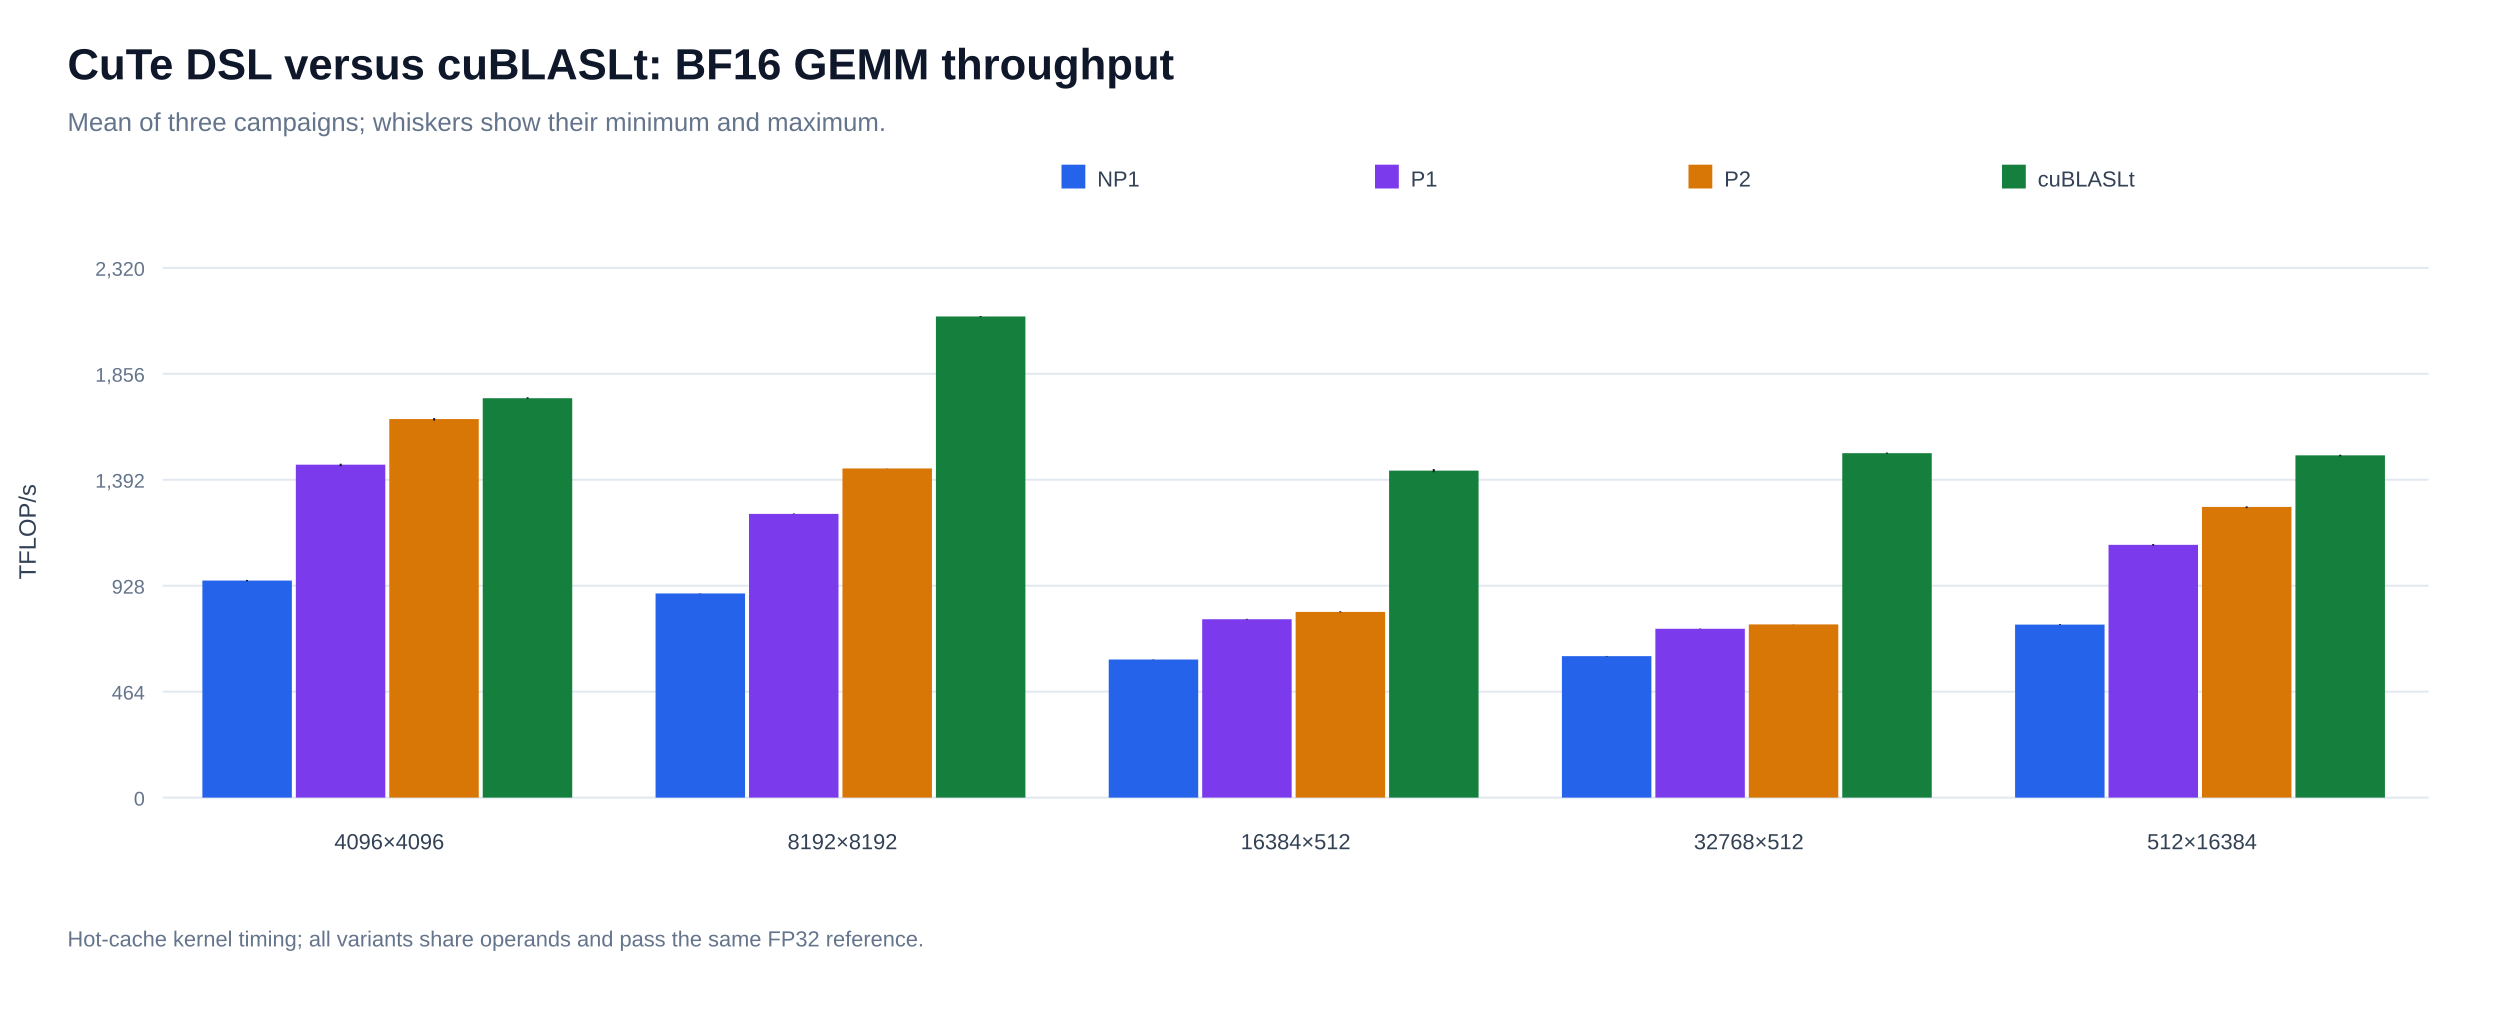
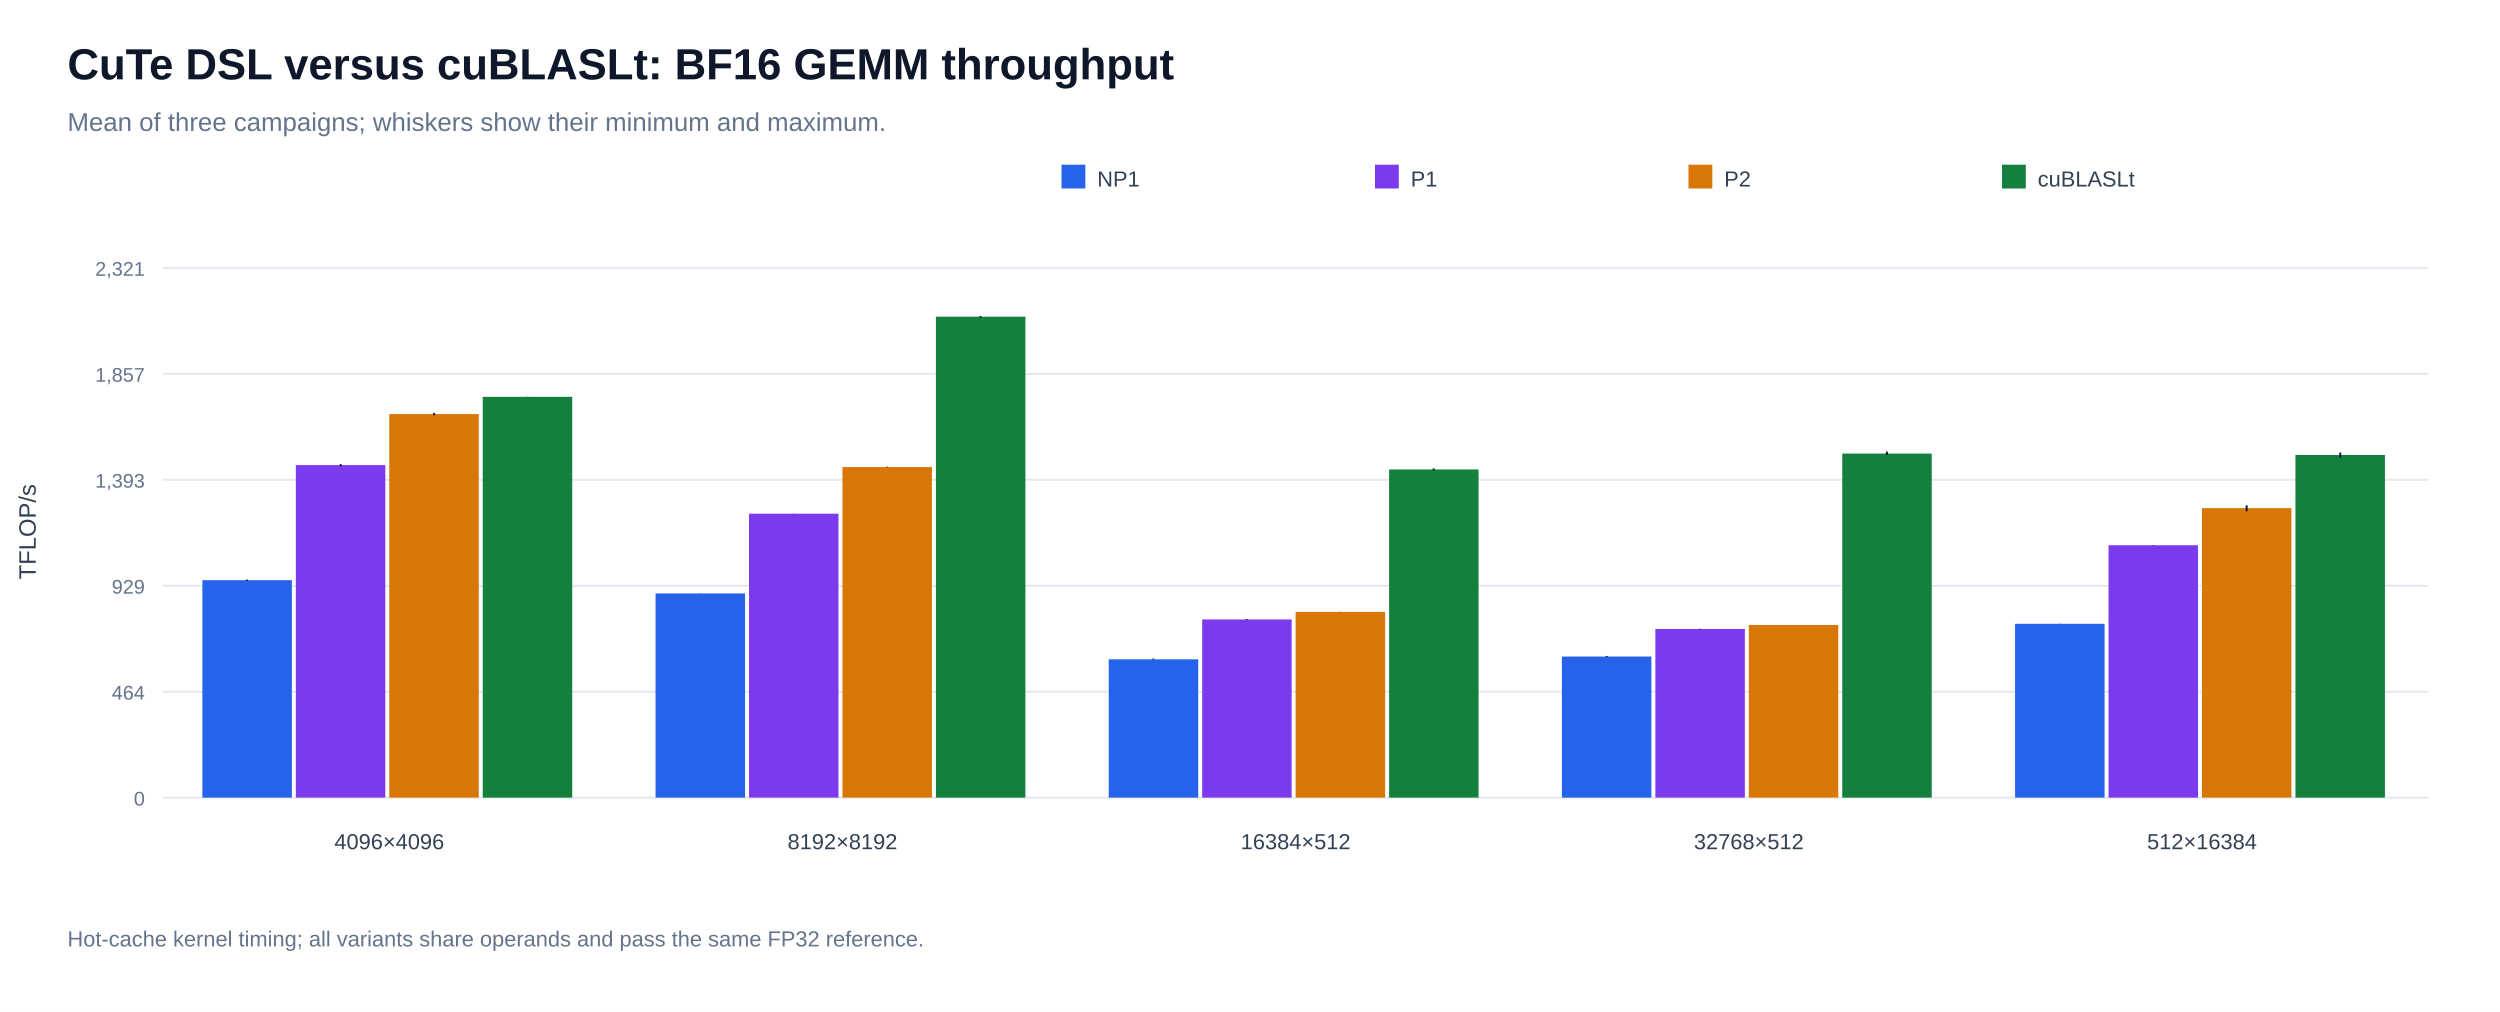
<svg xmlns="http://www.w3.org/2000/svg" width="1260" height="510" viewBox="0 0 1260 510" role="img" aria-label="CuTe DSL versus cuBLASLt: BF16 GEMM throughput">
  <rect width="100%" height="100%" fill="#ffffff" />
  <text x="34.0" y="40.0" font-family="Arial, sans-serif" font-size="22" fill="#0f172a" font-weight="700">CuTe DSL versus cuBLASLt: BF16 GEMM throughput</text>
  <text x="34.0" y="66.0" font-family="Arial, sans-serif" font-size="13" fill="#64748b">Mean of three campaigns; whiskers show their minimum and maximum.</text>
  <line x1="82" y1="402.0" x2="1224" y2="402.0" stroke="#e2e8f0" />
  <text x="73.0" y="406.0" font-family="Arial, sans-serif" font-size="10" fill="#64748b" text-anchor="end">0</text>
  <line x1="82" y1="348.6" x2="1224" y2="348.6" stroke="#e2e8f0" />
  <text x="73.0" y="352.6" font-family="Arial, sans-serif" font-size="10" fill="#64748b" text-anchor="end">464</text>
  <line x1="82" y1="295.2" x2="1224" y2="295.2" stroke="#e2e8f0" />
-   <text x="73.0" y="299.2" font-family="Arial, sans-serif" font-size="10" fill="#64748b" text-anchor="end">928</text>
+   <text x="73.0" y="299.2" font-family="Arial, sans-serif" font-size="10" fill="#64748b" text-anchor="end">929</text>
  <line x1="82" y1="241.8" x2="1224" y2="241.8" stroke="#e2e8f0" />
-   <text x="73.0" y="245.8" font-family="Arial, sans-serif" font-size="10" fill="#64748b" text-anchor="end">1,392</text>
+   <text x="73.0" y="245.8" font-family="Arial, sans-serif" font-size="10" fill="#64748b" text-anchor="end">1,393</text>
  <line x1="82" y1="188.4" x2="1224" y2="188.4" stroke="#e2e8f0" />
-   <text x="73.0" y="192.4" font-family="Arial, sans-serif" font-size="10" fill="#64748b" text-anchor="end">1,856</text>
+   <text x="73.0" y="192.4" font-family="Arial, sans-serif" font-size="10" fill="#64748b" text-anchor="end">1,857</text>
  <line x1="82" y1="135.0" x2="1224" y2="135.0" stroke="#e2e8f0" />
-   <text x="73.0" y="139.0" font-family="Arial, sans-serif" font-size="10" fill="#64748b" text-anchor="end">2,320</text>
+   <text x="73.0" y="139.0" font-family="Arial, sans-serif" font-size="10" fill="#64748b" text-anchor="end">2,321</text>
  <rect x="535" y="83" width="12" height="12" fill="#2563eb" />
  <text x="553.0" y="94.0" font-family="Arial, sans-serif" font-size="11" fill="#334155">NP1</text>
  <rect x="693" y="83" width="12" height="12" fill="#7c3aed" />
  <text x="711.0" y="94.0" font-family="Arial, sans-serif" font-size="11" fill="#334155">P1</text>
  <rect x="851" y="83" width="12" height="12" fill="#d97706" />
  <text x="869.0" y="94.0" font-family="Arial, sans-serif" font-size="11" fill="#334155">P2</text>
  <rect x="1009" y="83" width="12" height="12" fill="#15803d" />
  <text x="1027.0" y="94.0" font-family="Arial, sans-serif" font-size="11" fill="#334155">cuBLASLt</text>
-   <rect x="102.0" y="292.6" width="45.1" height="109.4" fill="#2563eb" />
-   <line x1="124.5" y1="293.0" x2="124.5" y2="292.3" stroke="#0f172a" />
-   <rect x="149.1" y="234.2" width="45.1" height="167.8" fill="#7c3aed" />
-   <line x1="171.7" y1="235.0" x2="171.7" y2="233.7" stroke="#0f172a" />
-   <rect x="196.2" y="211.2" width="45.1" height="190.8" fill="#d97706" />
-   <line x1="218.8" y1="212.0" x2="218.8" y2="210.7" stroke="#0f172a" />
-   <rect x="243.3" y="200.7" width="45.1" height="201.3" fill="#15803d" />
-   <line x1="265.9" y1="201.0" x2="265.9" y2="200.2" stroke="#0f172a" />
+   <rect x="102.0" y="292.4" width="45.1" height="109.6" fill="#2563eb" />
+   <line x1="124.5" y1="292.7" x2="124.5" y2="292.1" stroke="#0f172a" />
+   <rect x="149.1" y="234.4" width="45.1" height="167.6" fill="#7c3aed" />
+   <line x1="171.7" y1="235.0" x2="171.7" y2="233.9" stroke="#0f172a" />
+   <rect x="196.2" y="208.7" width="45.1" height="193.3" fill="#d97706" />
+   <line x1="218.8" y1="209.3" x2="218.8" y2="208.1" stroke="#0f172a" />
+   <rect x="243.3" y="200.0" width="45.1" height="202.0" fill="#15803d" />
+   <line x1="265.9" y1="200.1" x2="265.9" y2="200.0" stroke="#0f172a" />
  <text x="196.2" y="428.0" font-family="Arial, sans-serif" font-size="11" fill="#334155" text-anchor="middle">4096×4096</text>
  <rect x="330.4" y="299.1" width="45.1" height="102.9" fill="#2563eb" />
-   <line x1="352.9" y1="299.2" x2="352.9" y2="299.0" stroke="#0f172a" />
-   <rect x="377.5" y="259.0" width="45.1" height="143.0" fill="#7c3aed" />
-   <line x1="400.1" y1="259.1" x2="400.1" y2="258.8" stroke="#0f172a" />
-   <rect x="424.6" y="236.1" width="45.1" height="165.9" fill="#d97706" />
-   <line x1="447.1" y1="236.1" x2="447.1" y2="236.0" stroke="#0f172a" />
-   <rect x="471.7" y="159.5" width="45.1" height="242.5" fill="#15803d" />
-   <line x1="494.2" y1="159.8" x2="494.2" y2="159.3" stroke="#0f172a" />
+   <line x1="352.9" y1="299.1" x2="352.9" y2="299.0" stroke="#0f172a" />
+   <rect x="377.5" y="258.9" width="45.1" height="143.1" fill="#7c3aed" />
+   <line x1="400.1" y1="258.9" x2="400.1" y2="258.8" stroke="#0f172a" />
+   <rect x="424.6" y="235.4" width="45.1" height="166.6" fill="#d97706" />
+   <line x1="447.1" y1="235.5" x2="447.1" y2="235.2" stroke="#0f172a" />
+   <rect x="471.7" y="159.6" width="45.1" height="242.4" fill="#15803d" />
+   <line x1="494.2" y1="160.1" x2="494.2" y2="159.3" stroke="#0f172a" />
  <text x="424.6" y="428.0" font-family="Arial, sans-serif" font-size="11" fill="#334155" text-anchor="middle">8192×8192</text>
-   <rect x="558.8" y="332.4" width="45.1" height="69.6" fill="#2563eb" />
-   <line x1="581.3" y1="332.5" x2="581.3" y2="332.3" stroke="#0f172a" />
-   <rect x="605.9" y="312.1" width="45.1" height="89.9" fill="#7c3aed" />
-   <line x1="628.4" y1="312.3" x2="628.4" y2="311.9" stroke="#0f172a" />
+   <rect x="558.8" y="332.3" width="45.1" height="69.7" fill="#2563eb" />
+   <line x1="581.3" y1="332.4" x2="581.3" y2="331.9" stroke="#0f172a" />
+   <rect x="605.9" y="312.2" width="45.1" height="89.8" fill="#7c3aed" />
+   <line x1="628.4" y1="312.4" x2="628.4" y2="312.0" stroke="#0f172a" />
  <rect x="653.0" y="308.4" width="45.1" height="93.6" fill="#d97706" />
-   <line x1="675.5" y1="308.6" x2="675.5" y2="308.1" stroke="#0f172a" />
-   <rect x="700.1" y="237.2" width="45.1" height="164.8" fill="#15803d" />
-   <line x1="722.6" y1="238.0" x2="722.6" y2="236.4" stroke="#0f172a" />
+   <line x1="675.5" y1="308.4" x2="675.5" y2="308.3" stroke="#0f172a" />
+   <rect x="700.1" y="236.6" width="45.1" height="165.4" fill="#15803d" />
+   <line x1="722.6" y1="237.1" x2="722.6" y2="236.1" stroke="#0f172a" />
  <text x="653.0" y="428.0" font-family="Arial, sans-serif" font-size="11" fill="#334155" text-anchor="middle">16384×512</text>
-   <rect x="787.2" y="330.7" width="45.1" height="71.3" fill="#2563eb" />
-   <line x1="809.8" y1="330.9" x2="809.8" y2="330.6" stroke="#0f172a" />
-   <rect x="834.3" y="316.9" width="45.1" height="85.1" fill="#7c3aed" />
-   <line x1="856.9" y1="317.0" x2="856.9" y2="316.8" stroke="#0f172a" />
-   <rect x="881.4" y="314.7" width="45.1" height="87.3" fill="#d97706" />
-   <line x1="904.0" y1="314.7" x2="904.0" y2="314.6" stroke="#0f172a" />
-   <rect x="928.5" y="228.4" width="45.1" height="173.6" fill="#15803d" />
-   <line x1="951.0" y1="228.7" x2="951.0" y2="228.1" stroke="#0f172a" />
+   <rect x="787.2" y="330.9" width="45.1" height="71.1" fill="#2563eb" />
+   <line x1="809.8" y1="331.1" x2="809.8" y2="330.6" stroke="#0f172a" />
+   <rect x="834.3" y="317.0" width="45.1" height="85.0" fill="#7c3aed" />
+   <line x1="856.9" y1="317.2" x2="856.9" y2="316.9" stroke="#0f172a" />
+   <rect x="881.4" y="315.0" width="45.1" height="87.0" fill="#d97706" />
+   <line x1="904.0" y1="315.0" x2="904.0" y2="315.0" stroke="#0f172a" />
+   <rect x="928.5" y="228.6" width="45.1" height="173.4" fill="#15803d" />
+   <line x1="951.0" y1="229.3" x2="951.0" y2="227.6" stroke="#0f172a" />
  <text x="881.4" y="428.0" font-family="Arial, sans-serif" font-size="11" fill="#334155" text-anchor="middle">32768×512</text>
-   <rect x="1015.6" y="314.8" width="45.1" height="87.2" fill="#2563eb" />
-   <line x1="1038.2" y1="314.9" x2="1038.2" y2="314.5" stroke="#0f172a" />
-   <rect x="1062.7" y="274.6" width="45.1" height="127.4" fill="#7c3aed" />
-   <line x1="1085.2" y1="275.0" x2="1085.2" y2="274.2" stroke="#0f172a" />
-   <rect x="1109.8" y="255.5" width="45.1" height="146.5" fill="#d97706" />
-   <line x1="1132.3" y1="256.1" x2="1132.3" y2="255.2" stroke="#0f172a" />
-   <rect x="1156.9" y="229.5" width="45.1" height="172.5" fill="#15803d" />
-   <line x1="1179.5" y1="230.0" x2="1179.5" y2="229.2" stroke="#0f172a" />
+   <rect x="1015.6" y="314.4" width="45.1" height="87.6" fill="#2563eb" />
+   <line x1="1038.2" y1="314.5" x2="1038.2" y2="314.4" stroke="#0f172a" />
+   <rect x="1062.7" y="274.8" width="45.1" height="127.2" fill="#7c3aed" />
+   <line x1="1085.2" y1="274.9" x2="1085.2" y2="274.7" stroke="#0f172a" />
+   <rect x="1109.8" y="256.1" width="45.1" height="145.9" fill="#d97706" />
+   <line x1="1132.3" y1="257.7" x2="1132.3" y2="254.7" stroke="#0f172a" />
+   <rect x="1156.9" y="229.3" width="45.1" height="172.7" fill="#15803d" />
+   <line x1="1179.5" y1="230.7" x2="1179.5" y2="228.1" stroke="#0f172a" />
  <text x="1109.8" y="428.0" font-family="Arial, sans-serif" font-size="11" fill="#334155" text-anchor="middle">512×16384</text>
  <text x="18.0" y="268.0" font-family="Arial, sans-serif" font-size="12" fill="#334155" text-anchor="middle" transform="rotate(-90 18 268)">TFLOP/s</text>
  <text x="34.0" y="477.0" font-family="Arial, sans-serif" font-size="11" fill="#64748b">Hot-cache kernel timing; all variants share operands and pass the same FP32 reference.</text>
</svg>
